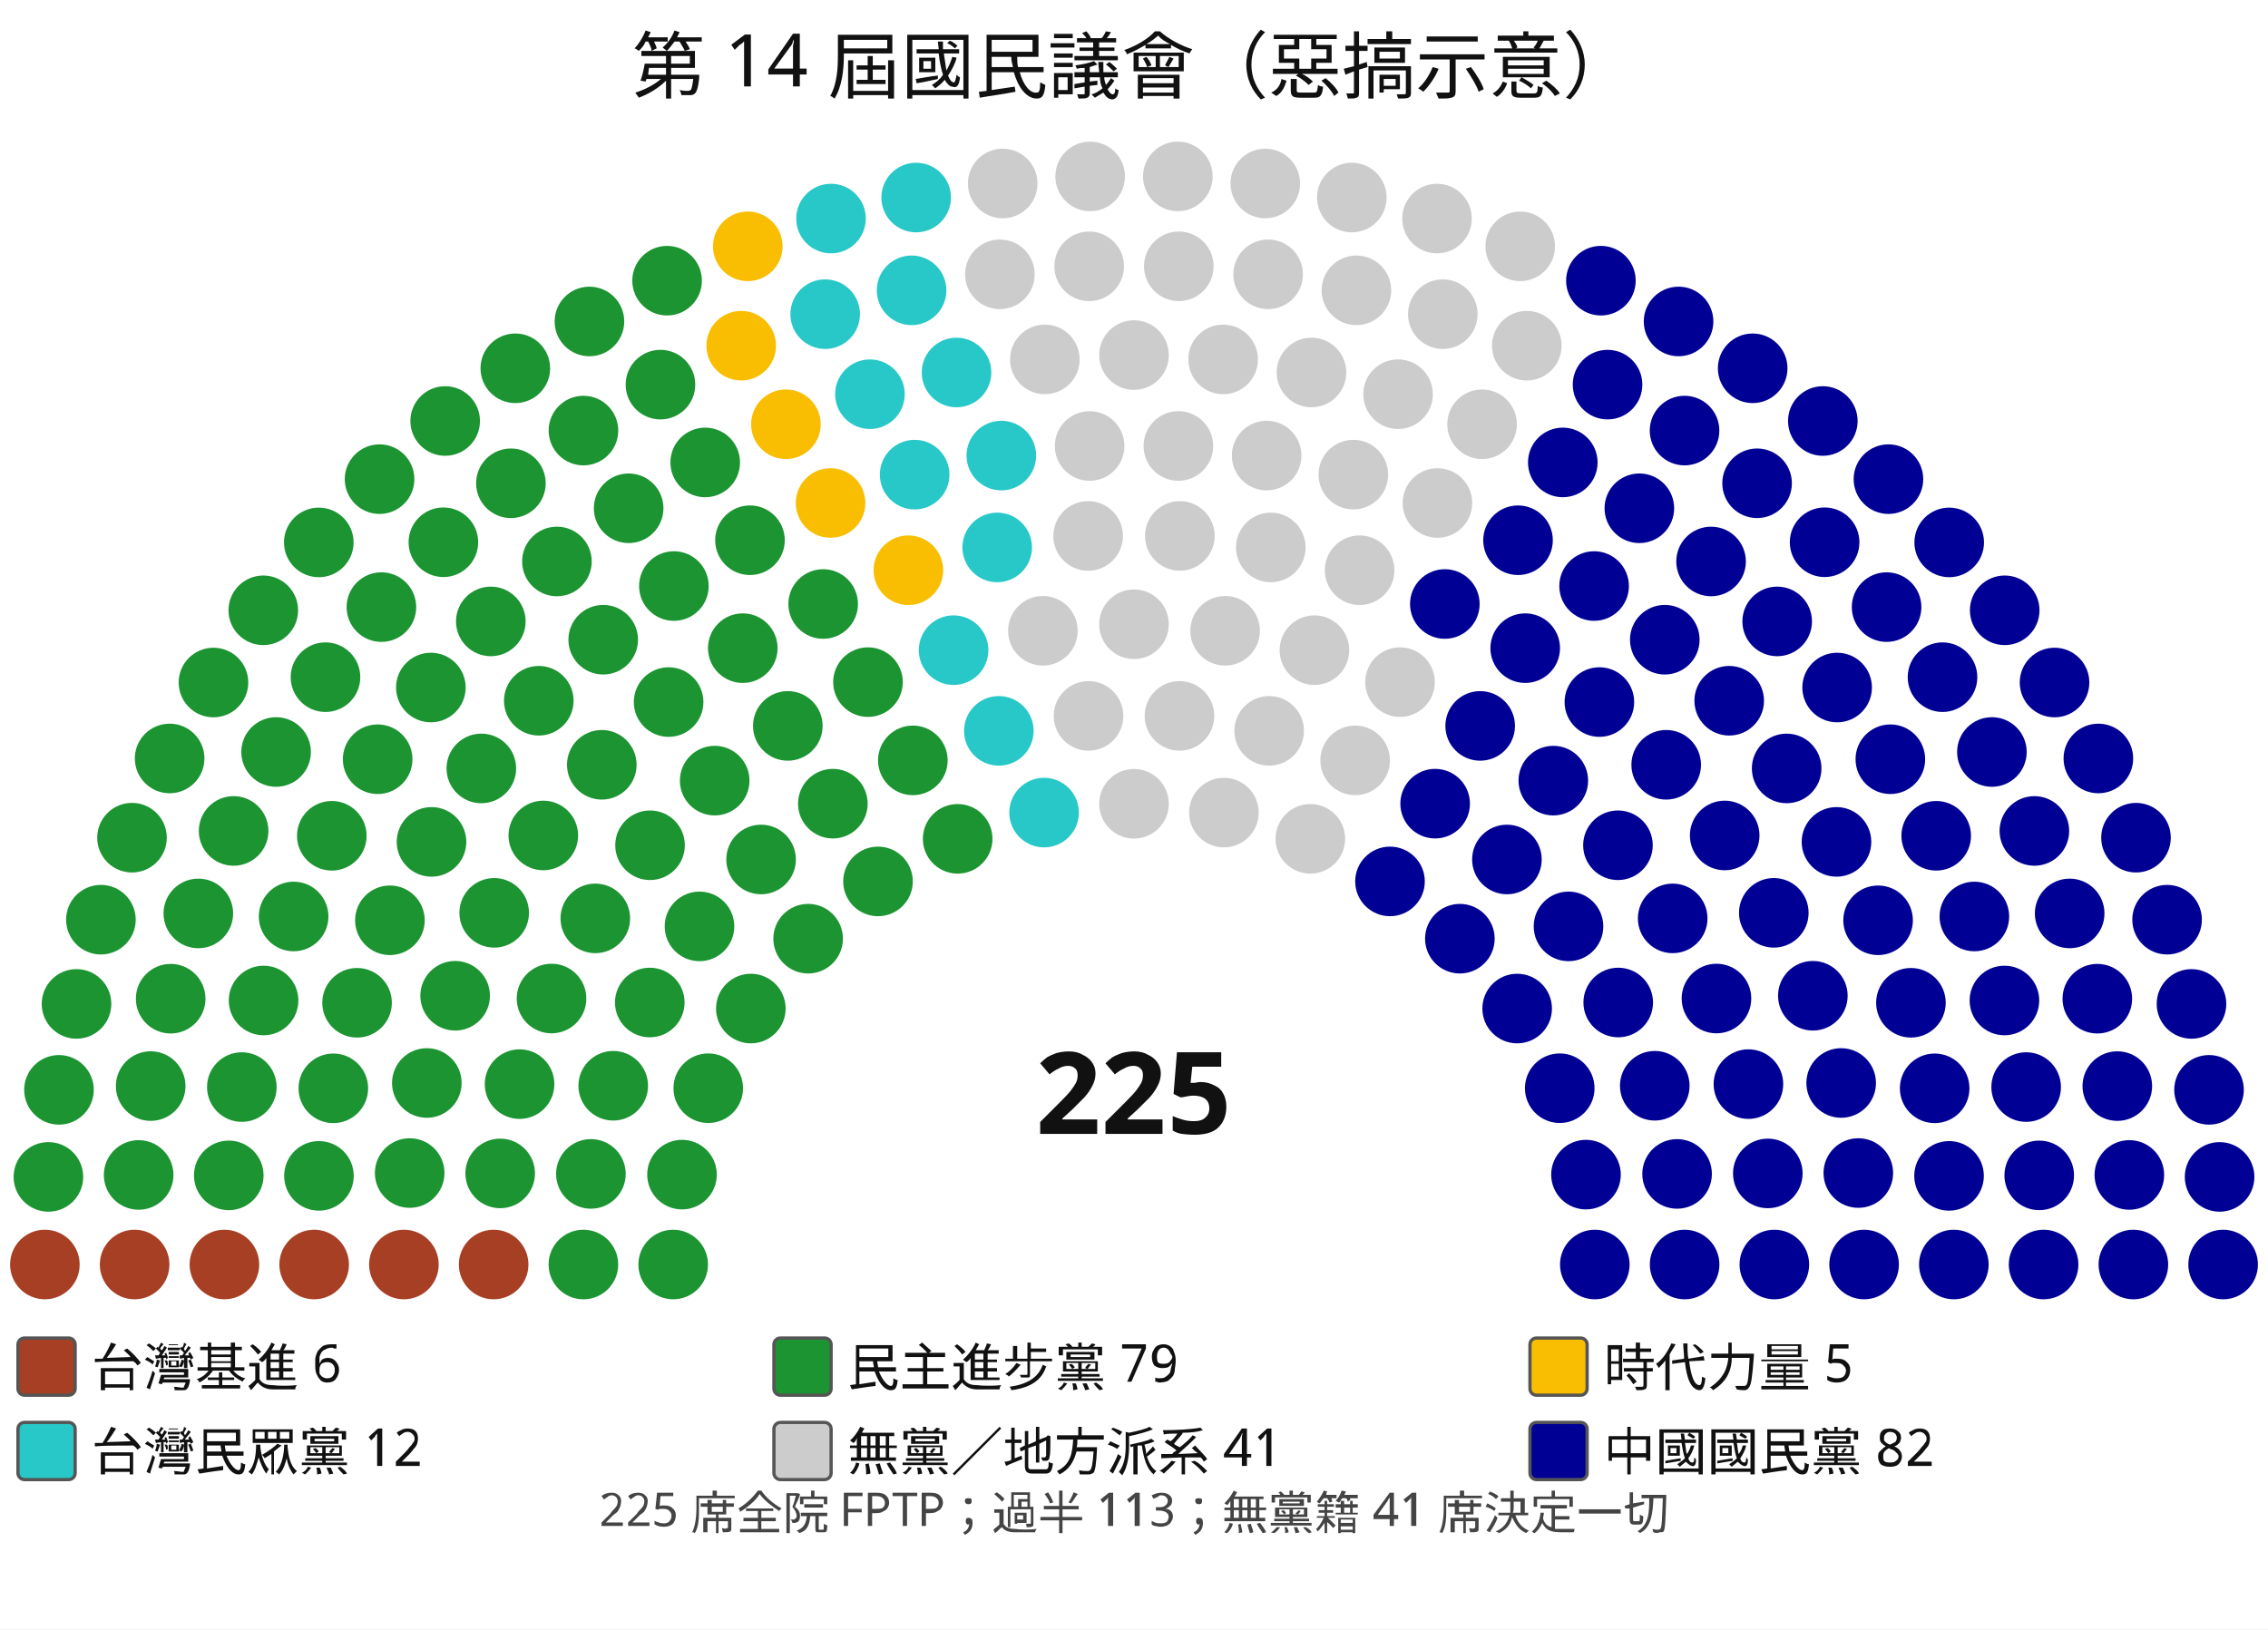
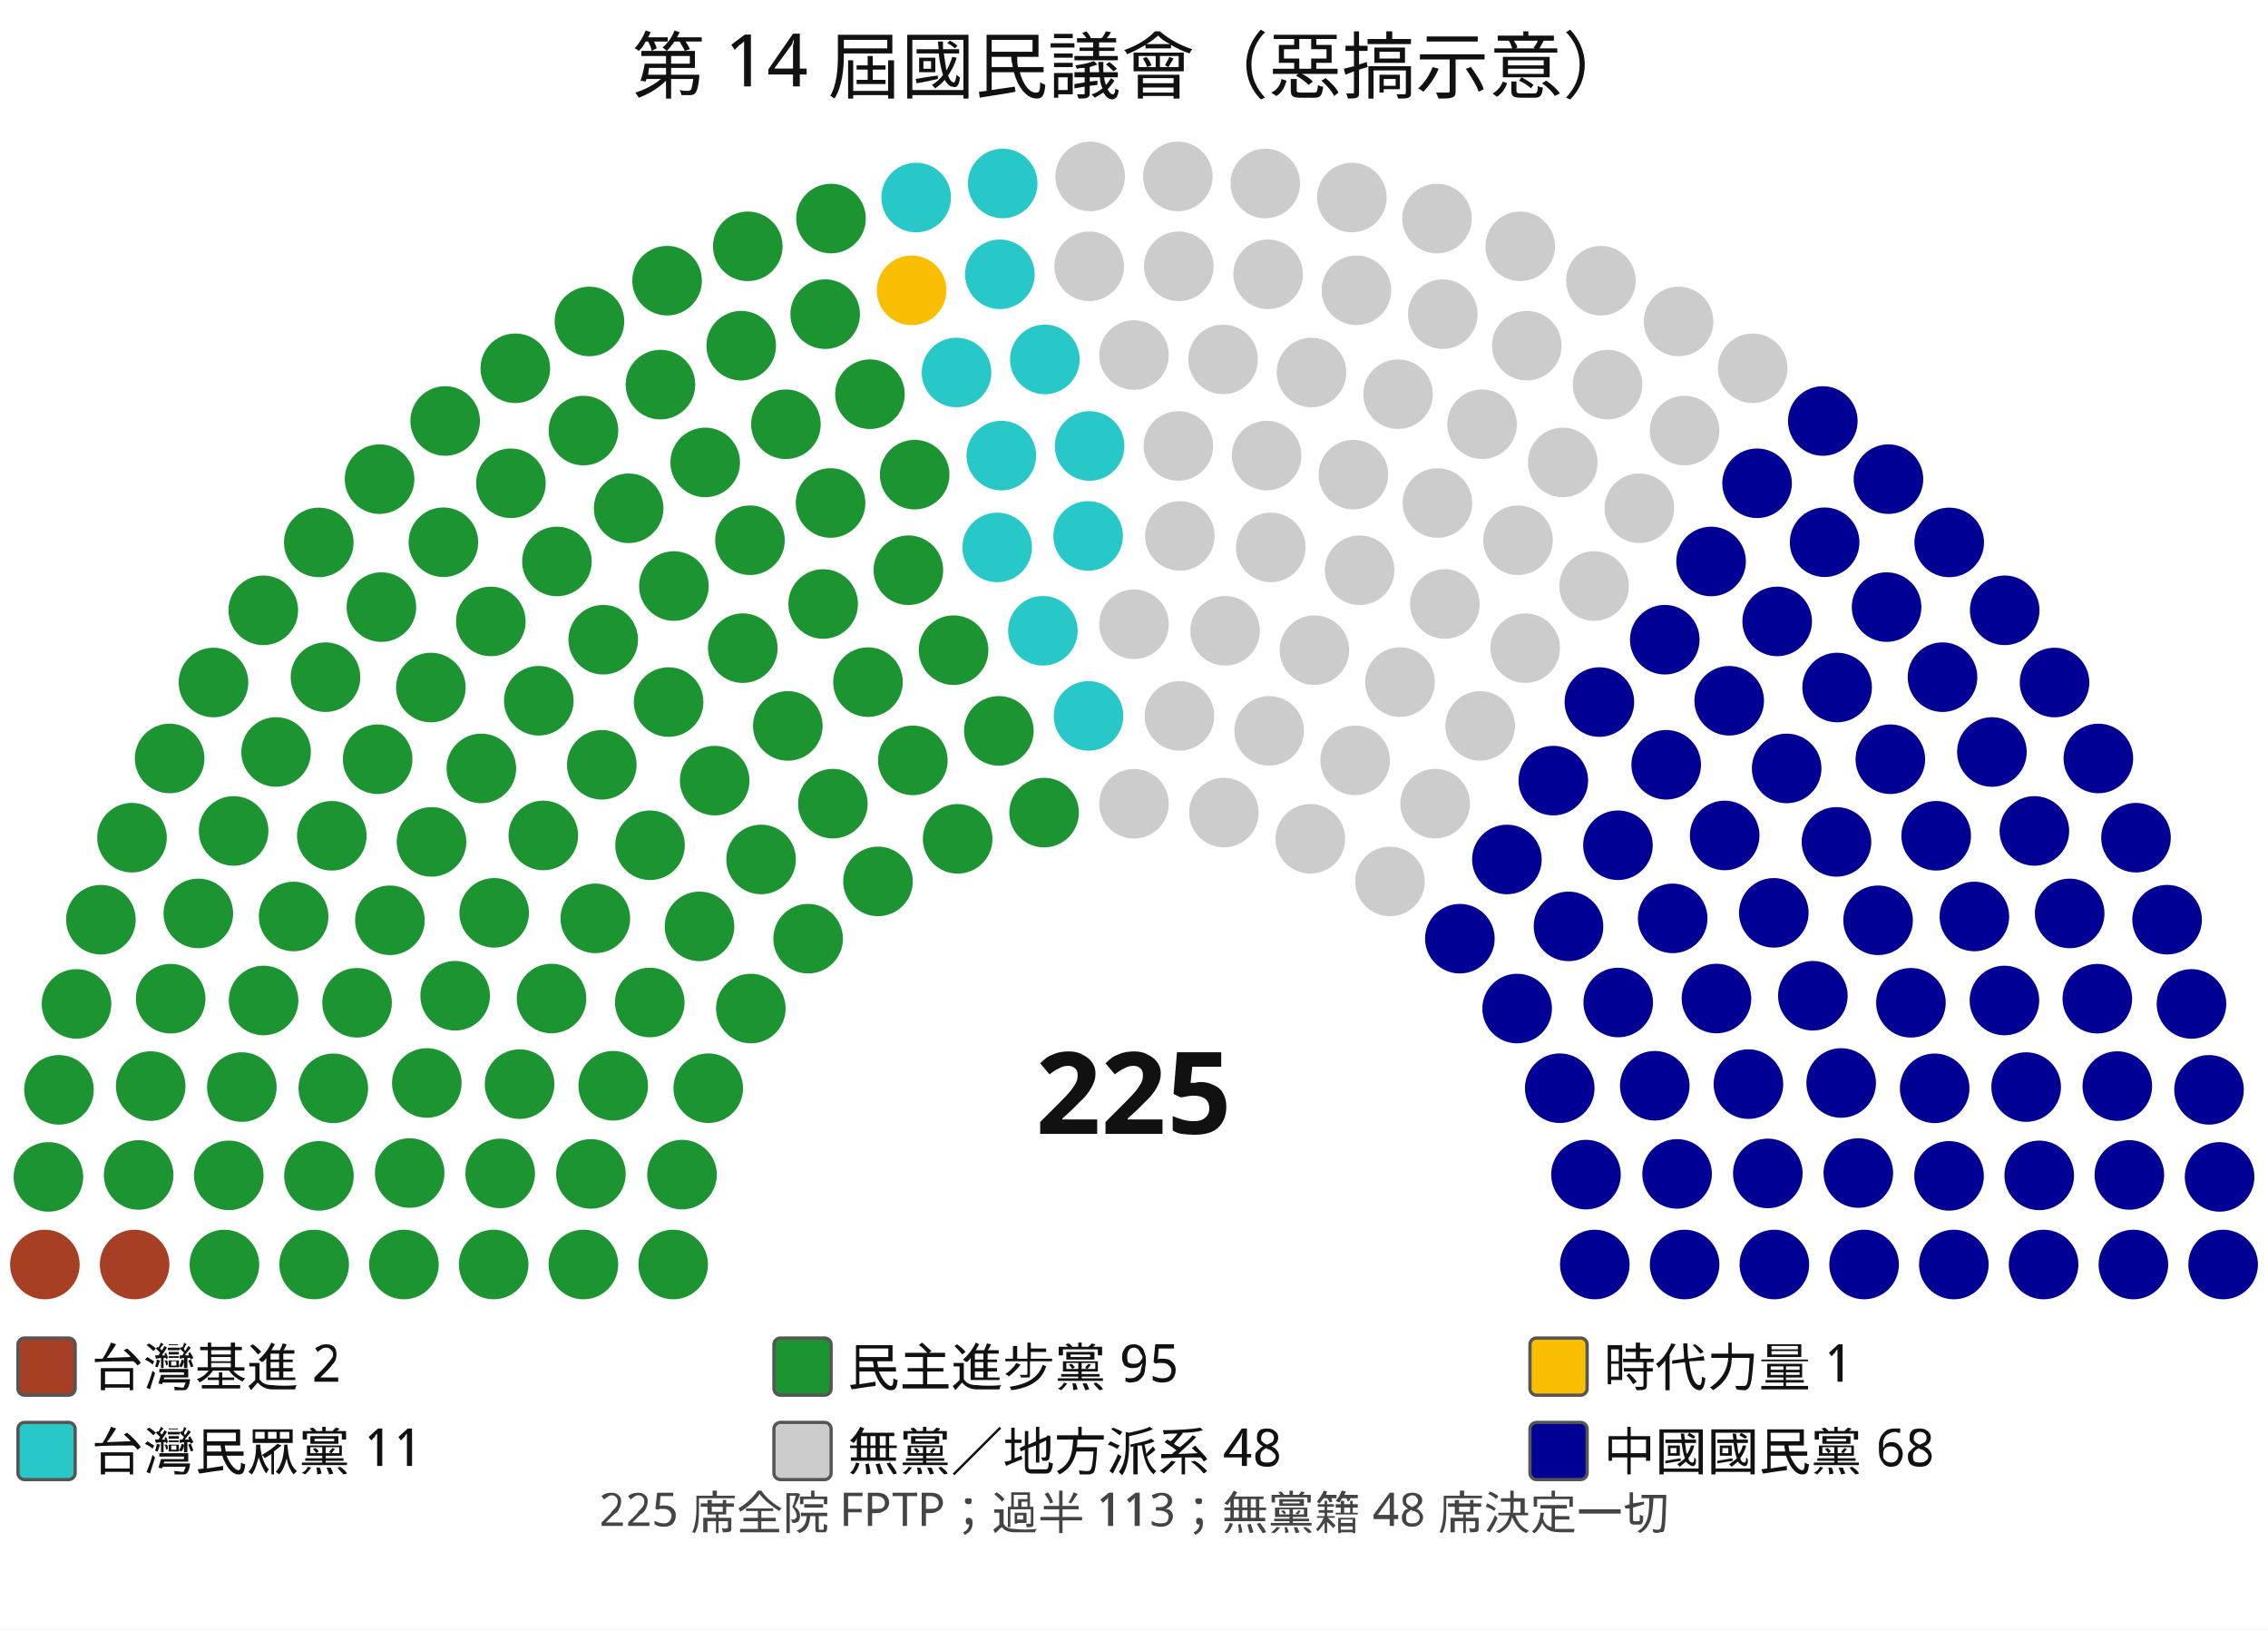
<svg xmlns="http://www.w3.org/2000/svg" viewBox="-20.824 -23.224 41.648 29.924" role="img" aria-label="第 14 屆國民議會（惡搞示意）">
  <rect x="-20.824" y="-23.224" width="41.648" height="29.924" fill="#ffffff" />
  <text x="0" y="-21.524" text-anchor="middle" font-family="Noto Sans, DejaVu Sans, sans-serif" font-size="1.35" fill="#111">第 14 屆國民議會（惡搞示意）</text>
  <circle cx="-20" cy="-0" r="0.659" fill="#A73F24" stroke="#ffffff" stroke-width="0.04" />
  <circle cx="-19.935" cy="-1.609" r="0.659" fill="#1B9431" stroke="#ffffff" stroke-width="0.04" />
  <circle cx="-19.741" cy="-3.208" r="0.659" fill="#1B9431" stroke="#ffffff" stroke-width="0.04" />
  <circle cx="-19.419" cy="-4.786" r="0.659" fill="#1B9431" stroke="#ffffff" stroke-width="0.04" />
  <circle cx="-18.971" cy="-6.333" r="0.659" fill="#1B9431" stroke="#ffffff" stroke-width="0.04" />
  <circle cx="-18.4" cy="-7.839" r="0.659" fill="#1B9431" stroke="#ffffff" stroke-width="0.04" />
  <circle cx="-17.709" cy="-9.294" r="0.659" fill="#1B9431" stroke="#ffffff" stroke-width="0.04" />
  <circle cx="-16.904" cy="-10.689" r="0.659" fill="#1B9431" stroke="#ffffff" stroke-width="0.04" />
  <circle cx="-15.989" cy="-12.015" r="0.659" fill="#1B9431" stroke="#ffffff" stroke-width="0.04" />
  <circle cx="-14.97" cy="-13.262" r="0.659" fill="#1B9431" stroke="#ffffff" stroke-width="0.04" />
  <circle cx="-13.854" cy="-14.424" r="0.659" fill="#1B9431" stroke="#ffffff" stroke-width="0.04" />
  <circle cx="-12.649" cy="-15.492" r="0.659" fill="#1B9431" stroke="#ffffff" stroke-width="0.04" />
  <circle cx="-11.361" cy="-16.46" r="0.659" fill="#1B9431" stroke="#ffffff" stroke-width="0.04" />
  <circle cx="-10" cy="-17.32" r="0.659" fill="#1B9431" stroke="#ffffff" stroke-width="0.04" />
  <circle cx="-8.574" cy="-18.069" r="0.659" fill="#1B9431" stroke="#ffffff" stroke-width="0.04" />
-   <circle cx="-7.092" cy="-18.7" r="0.659" fill="#F9BE01" stroke="#ffffff" stroke-width="0.04" />
-   <circle cx="-5.564" cy="-19.21" r="0.659" fill="#28C8C8" stroke="#ffffff" stroke-width="0.04" />
+   <circle cx="-7.092" cy="-18.7" r="0.659" fill="#1B9431" stroke="#ffffff" stroke-width="0.04" />
+   <circle cx="-5.564" cy="-19.21" r="0.659" fill="#1B9431" stroke="#ffffff" stroke-width="0.04" />
  <circle cx="-4" cy="-19.596" r="0.659" fill="#28C8C8" stroke="#ffffff" stroke-width="0.04" />
-   <circle cx="-2.411" cy="-19.854" r="0.659" fill="#CCCCCC" stroke="#ffffff" stroke-width="0.04" />
+   <circle cx="-2.411" cy="-19.854" r="0.659" fill="#28C8C8" stroke="#ffffff" stroke-width="0.04" />
  <circle cx="-0.805" cy="-19.984" r="0.659" fill="#CCCCCC" stroke="#ffffff" stroke-width="0.04" />
  <circle cx="0.805" cy="-19.984" r="0.659" fill="#CCCCCC" stroke="#ffffff" stroke-width="0.04" />
  <circle cx="2.411" cy="-19.854" r="0.659" fill="#CCCCCC" stroke="#ffffff" stroke-width="0.04" />
  <circle cx="4" cy="-19.596" r="0.659" fill="#CCCCCC" stroke="#ffffff" stroke-width="0.04" />
  <circle cx="5.564" cy="-19.21" r="0.659" fill="#CCCCCC" stroke="#ffffff" stroke-width="0.04" />
  <circle cx="7.092" cy="-18.7" r="0.659" fill="#CCCCCC" stroke="#ffffff" stroke-width="0.04" />
-   <circle cx="8.574" cy="-18.069" r="0.659" fill="#000095" stroke="#ffffff" stroke-width="0.04" />
-   <circle cx="10" cy="-17.32" r="0.659" fill="#000095" stroke="#ffffff" stroke-width="0.04" />
-   <circle cx="11.361" cy="-16.46" r="0.659" fill="#000095" stroke="#ffffff" stroke-width="0.04" />
+   <circle cx="8.574" cy="-18.069" r="0.659" fill="#CCCCCC" stroke="#ffffff" stroke-width="0.04" />
+   <circle cx="10" cy="-17.32" r="0.659" fill="#CCCCCC" stroke="#ffffff" stroke-width="0.04" />
+   <circle cx="11.361" cy="-16.46" r="0.659" fill="#CCCCCC" stroke="#ffffff" stroke-width="0.04" />
  <circle cx="12.649" cy="-15.492" r="0.659" fill="#000095" stroke="#ffffff" stroke-width="0.04" />
  <circle cx="13.854" cy="-14.424" r="0.659" fill="#000095" stroke="#ffffff" stroke-width="0.04" />
  <circle cx="14.97" cy="-13.262" r="0.659" fill="#000095" stroke="#ffffff" stroke-width="0.04" />
  <circle cx="15.989" cy="-12.015" r="0.659" fill="#000095" stroke="#ffffff" stroke-width="0.04" />
  <circle cx="16.904" cy="-10.689" r="0.659" fill="#000095" stroke="#ffffff" stroke-width="0.04" />
  <circle cx="17.709" cy="-9.294" r="0.659" fill="#000095" stroke="#ffffff" stroke-width="0.04" />
  <circle cx="18.4" cy="-7.839" r="0.659" fill="#000095" stroke="#ffffff" stroke-width="0.04" />
  <circle cx="18.971" cy="-6.333" r="0.659" fill="#000095" stroke="#ffffff" stroke-width="0.04" />
  <circle cx="19.419" cy="-4.786" r="0.659" fill="#000095" stroke="#ffffff" stroke-width="0.04" />
  <circle cx="19.741" cy="-3.208" r="0.659" fill="#000095" stroke="#ffffff" stroke-width="0.04" />
  <circle cx="19.935" cy="-1.609" r="0.659" fill="#000095" stroke="#ffffff" stroke-width="0.04" />
  <circle cx="20" cy="0" r="0.659" fill="#000095" stroke="#ffffff" stroke-width="0.04" />
  <circle cx="-18.352" cy="-0" r="0.659" fill="#A73F24" stroke="#ffffff" stroke-width="0.04" />
  <circle cx="-18.278" cy="-1.645" r="0.659" fill="#1B9431" stroke="#ffffff" stroke-width="0.04" />
  <circle cx="-18.057" cy="-3.277" r="0.659" fill="#1B9431" stroke="#ffffff" stroke-width="0.04" />
  <circle cx="-17.69" cy="-4.882" r="0.659" fill="#1B9431" stroke="#ffffff" stroke-width="0.04" />
  <circle cx="-17.182" cy="-6.448" r="0.659" fill="#1B9431" stroke="#ffffff" stroke-width="0.04" />
  <circle cx="-16.534" cy="-7.963" r="0.659" fill="#1B9431" stroke="#ffffff" stroke-width="0.04" />
  <circle cx="-15.754" cy="-9.413" r="0.659" fill="#1B9431" stroke="#ffffff" stroke-width="0.04" />
  <circle cx="-14.847" cy="-10.787" r="0.659" fill="#1B9431" stroke="#ffffff" stroke-width="0.04" />
  <circle cx="-13.82" cy="-12.074" r="0.659" fill="#1B9431" stroke="#ffffff" stroke-width="0.04" />
  <circle cx="-12.682" cy="-13.265" r="0.659" fill="#1B9431" stroke="#ffffff" stroke-width="0.04" />
  <circle cx="-11.442" cy="-14.348" r="0.659" fill="#1B9431" stroke="#ffffff" stroke-width="0.04" />
  <circle cx="-10.11" cy="-15.316" r="0.659" fill="#1B9431" stroke="#ffffff" stroke-width="0.04" />
  <circle cx="-8.696" cy="-16.16" r="0.659" fill="#1B9431" stroke="#ffffff" stroke-width="0.04" />
-   <circle cx="-7.213" cy="-16.875" r="0.659" fill="#F9BE01" stroke="#ffffff" stroke-width="0.04" />
-   <circle cx="-5.671" cy="-17.454" r="0.659" fill="#28C8C8" stroke="#ffffff" stroke-width="0.04" />
-   <circle cx="-4.084" cy="-17.892" r="0.659" fill="#28C8C8" stroke="#ffffff" stroke-width="0.04" />
-   <circle cx="-2.463" cy="-18.186" r="0.659" fill="#CCCCCC" stroke="#ffffff" stroke-width="0.04" />
+   <circle cx="-7.213" cy="-16.875" r="0.659" fill="#1B9431" stroke="#ffffff" stroke-width="0.04" />
+   <circle cx="-5.671" cy="-17.454" r="0.659" fill="#1B9431" stroke="#ffffff" stroke-width="0.04" />
+   <circle cx="-4.084" cy="-17.892" r="0.659" fill="#F9BE01" stroke="#ffffff" stroke-width="0.04" />
+   <circle cx="-2.463" cy="-18.186" r="0.659" fill="#28C8C8" stroke="#ffffff" stroke-width="0.04" />
  <circle cx="-0.823" cy="-18.333" r="0.659" fill="#CCCCCC" stroke="#ffffff" stroke-width="0.04" />
  <circle cx="0.823" cy="-18.333" r="0.659" fill="#CCCCCC" stroke="#ffffff" stroke-width="0.04" />
  <circle cx="2.463" cy="-18.186" r="0.659" fill="#CCCCCC" stroke="#ffffff" stroke-width="0.04" />
  <circle cx="4.084" cy="-17.892" r="0.659" fill="#CCCCCC" stroke="#ffffff" stroke-width="0.04" />
  <circle cx="5.671" cy="-17.454" r="0.659" fill="#CCCCCC" stroke="#ffffff" stroke-width="0.04" />
  <circle cx="7.213" cy="-16.875" r="0.659" fill="#CCCCCC" stroke="#ffffff" stroke-width="0.04" />
-   <circle cx="8.696" cy="-16.16" r="0.659" fill="#000095" stroke="#ffffff" stroke-width="0.04" />
-   <circle cx="10.11" cy="-15.316" r="0.659" fill="#000095" stroke="#ffffff" stroke-width="0.04" />
+   <circle cx="8.696" cy="-16.16" r="0.659" fill="#CCCCCC" stroke="#ffffff" stroke-width="0.04" />
+   <circle cx="10.11" cy="-15.316" r="0.659" fill="#CCCCCC" stroke="#ffffff" stroke-width="0.04" />
  <circle cx="11.442" cy="-14.348" r="0.659" fill="#000095" stroke="#ffffff" stroke-width="0.04" />
  <circle cx="12.682" cy="-13.265" r="0.659" fill="#000095" stroke="#ffffff" stroke-width="0.04" />
  <circle cx="13.82" cy="-12.074" r="0.659" fill="#000095" stroke="#ffffff" stroke-width="0.04" />
  <circle cx="14.847" cy="-10.787" r="0.659" fill="#000095" stroke="#ffffff" stroke-width="0.04" />
  <circle cx="15.754" cy="-9.413" r="0.659" fill="#000095" stroke="#ffffff" stroke-width="0.04" />
  <circle cx="16.534" cy="-7.963" r="0.659" fill="#000095" stroke="#ffffff" stroke-width="0.04" />
  <circle cx="17.182" cy="-6.448" r="0.659" fill="#000095" stroke="#ffffff" stroke-width="0.04" />
  <circle cx="17.69" cy="-4.882" r="0.659" fill="#000095" stroke="#ffffff" stroke-width="0.04" />
  <circle cx="18.057" cy="-3.277" r="0.659" fill="#000095" stroke="#ffffff" stroke-width="0.04" />
  <circle cx="18.278" cy="-1.645" r="0.659" fill="#000095" stroke="#ffffff" stroke-width="0.04" />
  <circle cx="18.352" cy="0" r="0.659" fill="#000095" stroke="#ffffff" stroke-width="0.04" />
-   <circle cx="-16.703" cy="-0" r="0.659" fill="#A73F24" stroke="#ffffff" stroke-width="0.04" />
+   <circle cx="-16.703" cy="-0" r="0.659" fill="#1B9431" stroke="#ffffff" stroke-width="0.04" />
  <circle cx="-16.623" cy="-1.637" r="0.659" fill="#1B9431" stroke="#ffffff" stroke-width="0.04" />
  <circle cx="-16.383" cy="-3.259" r="0.659" fill="#1B9431" stroke="#ffffff" stroke-width="0.04" />
  <circle cx="-15.984" cy="-4.849" r="0.659" fill="#1B9431" stroke="#ffffff" stroke-width="0.04" />
  <circle cx="-15.432" cy="-6.392" r="0.659" fill="#1B9431" stroke="#ffffff" stroke-width="0.04" />
  <circle cx="-14.731" cy="-7.874" r="0.659" fill="#1B9431" stroke="#ffffff" stroke-width="0.04" />
  <circle cx="-13.889" cy="-9.28" r="0.659" fill="#1B9431" stroke="#ffffff" stroke-width="0.04" />
  <circle cx="-12.912" cy="-10.597" r="0.659" fill="#1B9431" stroke="#ffffff" stroke-width="0.04" />
  <circle cx="-11.811" cy="-11.811" r="0.659" fill="#1B9431" stroke="#ffffff" stroke-width="0.04" />
  <circle cx="-10.597" cy="-12.912" r="0.659" fill="#1B9431" stroke="#ffffff" stroke-width="0.04" />
  <circle cx="-9.28" cy="-13.889" r="0.659" fill="#1B9431" stroke="#ffffff" stroke-width="0.04" />
  <circle cx="-7.874" cy="-14.731" r="0.659" fill="#1B9431" stroke="#ffffff" stroke-width="0.04" />
-   <circle cx="-6.392" cy="-15.432" r="0.659" fill="#F9BE01" stroke="#ffffff" stroke-width="0.04" />
-   <circle cx="-4.849" cy="-15.984" r="0.659" fill="#28C8C8" stroke="#ffffff" stroke-width="0.04" />
+   <circle cx="-6.392" cy="-15.432" r="0.659" fill="#1B9431" stroke="#ffffff" stroke-width="0.04" />
+   <circle cx="-4.849" cy="-15.984" r="0.659" fill="#1B9431" stroke="#ffffff" stroke-width="0.04" />
  <circle cx="-3.259" cy="-16.383" r="0.659" fill="#28C8C8" stroke="#ffffff" stroke-width="0.04" />
-   <circle cx="-1.637" cy="-16.623" r="0.659" fill="#CCCCCC" stroke="#ffffff" stroke-width="0.04" />
+   <circle cx="-1.637" cy="-16.623" r="0.659" fill="#28C8C8" stroke="#ffffff" stroke-width="0.04" />
  <circle cx="0" cy="-16.703" r="0.659" fill="#CCCCCC" stroke="#ffffff" stroke-width="0.04" />
  <circle cx="1.637" cy="-16.623" r="0.659" fill="#CCCCCC" stroke="#ffffff" stroke-width="0.04" />
  <circle cx="3.259" cy="-16.383" r="0.659" fill="#CCCCCC" stroke="#ffffff" stroke-width="0.04" />
  <circle cx="4.849" cy="-15.984" r="0.659" fill="#CCCCCC" stroke="#ffffff" stroke-width="0.04" />
  <circle cx="6.392" cy="-15.432" r="0.659" fill="#CCCCCC" stroke="#ffffff" stroke-width="0.04" />
-   <circle cx="7.874" cy="-14.731" r="0.659" fill="#000095" stroke="#ffffff" stroke-width="0.04" />
-   <circle cx="9.28" cy="-13.889" r="0.659" fill="#000095" stroke="#ffffff" stroke-width="0.04" />
+   <circle cx="7.874" cy="-14.731" r="0.659" fill="#CCCCCC" stroke="#ffffff" stroke-width="0.04" />
+   <circle cx="9.28" cy="-13.889" r="0.659" fill="#CCCCCC" stroke="#ffffff" stroke-width="0.04" />
  <circle cx="10.597" cy="-12.912" r="0.659" fill="#000095" stroke="#ffffff" stroke-width="0.04" />
  <circle cx="11.811" cy="-11.811" r="0.659" fill="#000095" stroke="#ffffff" stroke-width="0.04" />
  <circle cx="12.912" cy="-10.597" r="0.659" fill="#000095" stroke="#ffffff" stroke-width="0.04" />
  <circle cx="13.889" cy="-9.28" r="0.659" fill="#000095" stroke="#ffffff" stroke-width="0.04" />
  <circle cx="14.731" cy="-7.874" r="0.659" fill="#000095" stroke="#ffffff" stroke-width="0.04" />
  <circle cx="15.432" cy="-6.392" r="0.659" fill="#000095" stroke="#ffffff" stroke-width="0.04" />
  <circle cx="15.984" cy="-4.849" r="0.659" fill="#000095" stroke="#ffffff" stroke-width="0.04" />
  <circle cx="16.383" cy="-3.259" r="0.659" fill="#000095" stroke="#ffffff" stroke-width="0.04" />
  <circle cx="16.623" cy="-1.637" r="0.659" fill="#000095" stroke="#ffffff" stroke-width="0.04" />
  <circle cx="16.703" cy="0" r="0.659" fill="#000095" stroke="#ffffff" stroke-width="0.04" />
-   <circle cx="-15.055" cy="-0" r="0.659" fill="#A73F24" stroke="#ffffff" stroke-width="0.04" />
+   <circle cx="-15.055" cy="-0" r="0.659" fill="#1B9431" stroke="#ffffff" stroke-width="0.04" />
  <circle cx="-14.967" cy="-1.628" r="0.659" fill="#1B9431" stroke="#ffffff" stroke-width="0.04" />
  <circle cx="-14.703" cy="-3.236" r="0.659" fill="#1B9431" stroke="#ffffff" stroke-width="0.04" />
  <circle cx="-14.267" cy="-4.807" r="0.659" fill="#1B9431" stroke="#ffffff" stroke-width="0.04" />
  <circle cx="-13.664" cy="-6.322" r="0.659" fill="#1B9431" stroke="#ffffff" stroke-width="0.04" />
  <circle cx="-12.9" cy="-7.762" r="0.659" fill="#1B9431" stroke="#ffffff" stroke-width="0.04" />
  <circle cx="-11.985" cy="-9.111" r="0.659" fill="#1B9431" stroke="#ffffff" stroke-width="0.04" />
  <circle cx="-10.93" cy="-10.354" r="0.659" fill="#1B9431" stroke="#ffffff" stroke-width="0.04" />
  <circle cx="-9.747" cy="-11.475" r="0.659" fill="#1B9431" stroke="#ffffff" stroke-width="0.04" />
  <circle cx="-8.449" cy="-12.461" r="0.659" fill="#1B9431" stroke="#ffffff" stroke-width="0.04" />
  <circle cx="-7.052" cy="-13.302" r="0.659" fill="#1B9431" stroke="#ffffff" stroke-width="0.04" />
-   <circle cx="-5.572" cy="-13.986" r="0.659" fill="#F9BE01" stroke="#ffffff" stroke-width="0.04" />
-   <circle cx="-4.028" cy="-14.507" r="0.659" fill="#28C8C8" stroke="#ffffff" stroke-width="0.04" />
+   <circle cx="-5.572" cy="-13.986" r="0.659" fill="#1B9431" stroke="#ffffff" stroke-width="0.04" />
+   <circle cx="-4.028" cy="-14.507" r="0.659" fill="#1B9431" stroke="#ffffff" stroke-width="0.04" />
  <circle cx="-2.436" cy="-14.857" r="0.659" fill="#28C8C8" stroke="#ffffff" stroke-width="0.04" />
-   <circle cx="-0.815" cy="-15.033" r="0.659" fill="#CCCCCC" stroke="#ffffff" stroke-width="0.04" />
+   <circle cx="-0.815" cy="-15.033" r="0.659" fill="#28C8C8" stroke="#ffffff" stroke-width="0.04" />
  <circle cx="0.815" cy="-15.033" r="0.659" fill="#CCCCCC" stroke="#ffffff" stroke-width="0.04" />
  <circle cx="2.436" cy="-14.857" r="0.659" fill="#CCCCCC" stroke="#ffffff" stroke-width="0.04" />
  <circle cx="4.028" cy="-14.507" r="0.659" fill="#CCCCCC" stroke="#ffffff" stroke-width="0.04" />
  <circle cx="5.572" cy="-13.986" r="0.659" fill="#CCCCCC" stroke="#ffffff" stroke-width="0.04" />
-   <circle cx="7.052" cy="-13.302" r="0.659" fill="#000095" stroke="#ffffff" stroke-width="0.04" />
-   <circle cx="8.449" cy="-12.461" r="0.659" fill="#000095" stroke="#ffffff" stroke-width="0.04" />
+   <circle cx="7.052" cy="-13.302" r="0.659" fill="#CCCCCC" stroke="#ffffff" stroke-width="0.04" />
+   <circle cx="8.449" cy="-12.461" r="0.659" fill="#CCCCCC" stroke="#ffffff" stroke-width="0.04" />
  <circle cx="9.747" cy="-11.475" r="0.659" fill="#000095" stroke="#ffffff" stroke-width="0.04" />
  <circle cx="10.93" cy="-10.354" r="0.659" fill="#000095" stroke="#ffffff" stroke-width="0.04" />
  <circle cx="11.985" cy="-9.111" r="0.659" fill="#000095" stroke="#ffffff" stroke-width="0.04" />
  <circle cx="12.9" cy="-7.762" r="0.659" fill="#000095" stroke="#ffffff" stroke-width="0.04" />
  <circle cx="13.664" cy="-6.322" r="0.659" fill="#000095" stroke="#ffffff" stroke-width="0.04" />
  <circle cx="14.267" cy="-4.807" r="0.659" fill="#000095" stroke="#ffffff" stroke-width="0.04" />
  <circle cx="14.703" cy="-3.236" r="0.659" fill="#000095" stroke="#ffffff" stroke-width="0.04" />
  <circle cx="14.967" cy="-1.628" r="0.659" fill="#000095" stroke="#ffffff" stroke-width="0.04" />
  <circle cx="15.055" cy="0" r="0.659" fill="#000095" stroke="#ffffff" stroke-width="0.04" />
-   <circle cx="-13.407" cy="-0" r="0.659" fill="#A73F24" stroke="#ffffff" stroke-width="0.04" />
+   <circle cx="-13.407" cy="-0" r="0.659" fill="#1B9431" stroke="#ffffff" stroke-width="0.04" />
  <circle cx="-13.301" cy="-1.68" r="0.659" fill="#1B9431" stroke="#ffffff" stroke-width="0.04" />
  <circle cx="-12.986" cy="-3.334" r="0.659" fill="#1B9431" stroke="#ffffff" stroke-width="0.04" />
  <circle cx="-12.466" cy="-4.936" r="0.659" fill="#1B9431" stroke="#ffffff" stroke-width="0.04" />
  <circle cx="-11.749" cy="-6.459" r="0.659" fill="#1B9431" stroke="#ffffff" stroke-width="0.04" />
  <circle cx="-10.847" cy="-7.88" r="0.659" fill="#1B9431" stroke="#ffffff" stroke-width="0.04" />
  <circle cx="-9.773" cy="-9.178" r="0.659" fill="#1B9431" stroke="#ffffff" stroke-width="0.04" />
  <circle cx="-8.546" cy="-10.33" r="0.659" fill="#1B9431" stroke="#ffffff" stroke-width="0.04" />
  <circle cx="-7.184" cy="-11.32" r="0.659" fill="#1B9431" stroke="#ffffff" stroke-width="0.04" />
  <circle cx="-5.708" cy="-12.131" r="0.659" fill="#1B9431" stroke="#ffffff" stroke-width="0.04" />
-   <circle cx="-4.143" cy="-12.751" r="0.659" fill="#F9BE01" stroke="#ffffff" stroke-width="0.04" />
+   <circle cx="-4.143" cy="-12.751" r="0.659" fill="#1B9431" stroke="#ffffff" stroke-width="0.04" />
  <circle cx="-2.512" cy="-13.17" r="0.659" fill="#28C8C8" stroke="#ffffff" stroke-width="0.04" />
-   <circle cx="-0.842" cy="-13.381" r="0.659" fill="#CCCCCC" stroke="#ffffff" stroke-width="0.04" />
+   <circle cx="-0.842" cy="-13.381" r="0.659" fill="#28C8C8" stroke="#ffffff" stroke-width="0.04" />
  <circle cx="0.842" cy="-13.381" r="0.659" fill="#CCCCCC" stroke="#ffffff" stroke-width="0.04" />
  <circle cx="2.512" cy="-13.17" r="0.659" fill="#CCCCCC" stroke="#ffffff" stroke-width="0.04" />
  <circle cx="4.143" cy="-12.751" r="0.659" fill="#CCCCCC" stroke="#ffffff" stroke-width="0.04" />
-   <circle cx="5.708" cy="-12.131" r="0.659" fill="#000095" stroke="#ffffff" stroke-width="0.04" />
-   <circle cx="7.184" cy="-11.32" r="0.659" fill="#000095" stroke="#ffffff" stroke-width="0.04" />
+   <circle cx="5.708" cy="-12.131" r="0.659" fill="#CCCCCC" stroke="#ffffff" stroke-width="0.04" />
+   <circle cx="7.184" cy="-11.32" r="0.659" fill="#CCCCCC" stroke="#ffffff" stroke-width="0.04" />
  <circle cx="8.546" cy="-10.33" r="0.659" fill="#000095" stroke="#ffffff" stroke-width="0.04" />
  <circle cx="9.773" cy="-9.178" r="0.659" fill="#000095" stroke="#ffffff" stroke-width="0.04" />
  <circle cx="10.847" cy="-7.88" r="0.659" fill="#000095" stroke="#ffffff" stroke-width="0.04" />
  <circle cx="11.749" cy="-6.459" r="0.659" fill="#000095" stroke="#ffffff" stroke-width="0.04" />
  <circle cx="12.466" cy="-4.936" r="0.659" fill="#000095" stroke="#ffffff" stroke-width="0.04" />
  <circle cx="12.986" cy="-3.334" r="0.659" fill="#000095" stroke="#ffffff" stroke-width="0.04" />
  <circle cx="13.301" cy="-1.68" r="0.659" fill="#000095" stroke="#ffffff" stroke-width="0.04" />
  <circle cx="13.407" cy="0" r="0.659" fill="#000095" stroke="#ffffff" stroke-width="0.04" />
-   <circle cx="-11.759" cy="-0" r="0.659" fill="#A73F24" stroke="#ffffff" stroke-width="0.04" />
+   <circle cx="-11.759" cy="-0" r="0.659" fill="#1B9431" stroke="#ffffff" stroke-width="0.04" />
  <circle cx="-11.639" cy="-1.673" r="0.659" fill="#1B9431" stroke="#ffffff" stroke-width="0.04" />
  <circle cx="-11.283" cy="-3.313" r="0.659" fill="#1B9431" stroke="#ffffff" stroke-width="0.04" />
  <circle cx="-10.696" cy="-4.885" r="0.659" fill="#1B9431" stroke="#ffffff" stroke-width="0.04" />
  <circle cx="-9.892" cy="-6.357" r="0.659" fill="#1B9431" stroke="#ffffff" stroke-width="0.04" />
  <circle cx="-8.887" cy="-7.7" r="0.659" fill="#1B9431" stroke="#ffffff" stroke-width="0.04" />
  <circle cx="-7.7" cy="-8.887" r="0.659" fill="#1B9431" stroke="#ffffff" stroke-width="0.04" />
  <circle cx="-6.357" cy="-9.892" r="0.659" fill="#1B9431" stroke="#ffffff" stroke-width="0.04" />
  <circle cx="-4.885" cy="-10.696" r="0.659" fill="#1B9431" stroke="#ffffff" stroke-width="0.04" />
-   <circle cx="-3.313" cy="-11.283" r="0.659" fill="#28C8C8" stroke="#ffffff" stroke-width="0.04" />
-   <circle cx="-1.673" cy="-11.639" r="0.659" fill="#CCCCCC" stroke="#ffffff" stroke-width="0.04" />
+   <circle cx="-3.313" cy="-11.283" r="0.659" fill="#1B9431" stroke="#ffffff" stroke-width="0.04" />
+   <circle cx="-1.673" cy="-11.639" r="0.659" fill="#28C8C8" stroke="#ffffff" stroke-width="0.04" />
  <circle cx="0" cy="-11.759" r="0.659" fill="#CCCCCC" stroke="#ffffff" stroke-width="0.04" />
  <circle cx="1.673" cy="-11.639" r="0.659" fill="#CCCCCC" stroke="#ffffff" stroke-width="0.04" />
  <circle cx="3.313" cy="-11.283" r="0.659" fill="#CCCCCC" stroke="#ffffff" stroke-width="0.04" />
  <circle cx="4.885" cy="-10.696" r="0.659" fill="#CCCCCC" stroke="#ffffff" stroke-width="0.04" />
-   <circle cx="6.357" cy="-9.892" r="0.659" fill="#000095" stroke="#ffffff" stroke-width="0.04" />
+   <circle cx="6.357" cy="-9.892" r="0.659" fill="#CCCCCC" stroke="#ffffff" stroke-width="0.04" />
  <circle cx="7.7" cy="-8.887" r="0.659" fill="#000095" stroke="#ffffff" stroke-width="0.04" />
  <circle cx="8.887" cy="-7.7" r="0.659" fill="#000095" stroke="#ffffff" stroke-width="0.04" />
  <circle cx="9.892" cy="-6.357" r="0.659" fill="#000095" stroke="#ffffff" stroke-width="0.04" />
  <circle cx="10.696" cy="-4.885" r="0.659" fill="#000095" stroke="#ffffff" stroke-width="0.04" />
  <circle cx="11.283" cy="-3.313" r="0.659" fill="#000095" stroke="#ffffff" stroke-width="0.04" />
  <circle cx="11.639" cy="-1.673" r="0.659" fill="#000095" stroke="#ffffff" stroke-width="0.04" />
  <circle cx="11.759" cy="0" r="0.659" fill="#000095" stroke="#ffffff" stroke-width="0.04" />
  <circle cx="-10.111" cy="-0" r="0.659" fill="#1B9431" stroke="#ffffff" stroke-width="0.04" />
  <circle cx="-9.973" cy="-1.664" r="0.659" fill="#1B9431" stroke="#ffffff" stroke-width="0.04" />
  <circle cx="-9.563" cy="-3.283" r="0.659" fill="#1B9431" stroke="#ffffff" stroke-width="0.04" />
  <circle cx="-8.892" cy="-4.812" r="0.659" fill="#1B9431" stroke="#ffffff" stroke-width="0.04" />
  <circle cx="-7.979" cy="-6.21" r="0.659" fill="#1B9431" stroke="#ffffff" stroke-width="0.04" />
  <circle cx="-6.848" cy="-7.439" r="0.659" fill="#1B9431" stroke="#ffffff" stroke-width="0.04" />
  <circle cx="-5.53" cy="-8.464" r="0.659" fill="#1B9431" stroke="#ffffff" stroke-width="0.04" />
  <circle cx="-4.061" cy="-9.259" r="0.659" fill="#1B9431" stroke="#ffffff" stroke-width="0.04" />
-   <circle cx="-2.482" cy="-9.801" r="0.659" fill="#28C8C8" stroke="#ffffff" stroke-width="0.04" />
-   <circle cx="-0.835" cy="-10.076" r="0.659" fill="#CCCCCC" stroke="#ffffff" stroke-width="0.04" />
+   <circle cx="-2.482" cy="-9.801" r="0.659" fill="#1B9431" stroke="#ffffff" stroke-width="0.04" />
+   <circle cx="-0.835" cy="-10.076" r="0.659" fill="#28C8C8" stroke="#ffffff" stroke-width="0.04" />
  <circle cx="0.835" cy="-10.076" r="0.659" fill="#CCCCCC" stroke="#ffffff" stroke-width="0.04" />
  <circle cx="2.482" cy="-9.801" r="0.659" fill="#CCCCCC" stroke="#ffffff" stroke-width="0.04" />
  <circle cx="4.061" cy="-9.259" r="0.659" fill="#CCCCCC" stroke="#ffffff" stroke-width="0.04" />
-   <circle cx="5.53" cy="-8.464" r="0.659" fill="#000095" stroke="#ffffff" stroke-width="0.04" />
+   <circle cx="5.53" cy="-8.464" r="0.659" fill="#CCCCCC" stroke="#ffffff" stroke-width="0.04" />
  <circle cx="6.848" cy="-7.439" r="0.659" fill="#000095" stroke="#ffffff" stroke-width="0.04" />
  <circle cx="7.979" cy="-6.21" r="0.659" fill="#000095" stroke="#ffffff" stroke-width="0.04" />
  <circle cx="8.892" cy="-4.812" r="0.659" fill="#000095" stroke="#ffffff" stroke-width="0.04" />
  <circle cx="9.563" cy="-3.283" r="0.659" fill="#000095" stroke="#ffffff" stroke-width="0.04" />
  <circle cx="9.973" cy="-1.664" r="0.659" fill="#000095" stroke="#ffffff" stroke-width="0.04" />
  <circle cx="10.111" cy="0" r="0.659" fill="#000095" stroke="#ffffff" stroke-width="0.04" />
  <circle cx="-8.462" cy="-0" r="0.659" fill="#1B9431" stroke="#ffffff" stroke-width="0.04" />
  <circle cx="-8.3" cy="-1.651" r="0.659" fill="#1B9431" stroke="#ffffff" stroke-width="0.04" />
  <circle cx="-7.818" cy="-3.238" r="0.659" fill="#1B9431" stroke="#ffffff" stroke-width="0.04" />
  <circle cx="-7.036" cy="-4.701" r="0.659" fill="#1B9431" stroke="#ffffff" stroke-width="0.04" />
  <circle cx="-5.984" cy="-5.984" r="0.659" fill="#1B9431" stroke="#ffffff" stroke-width="0.04" />
  <circle cx="-4.701" cy="-7.036" r="0.659" fill="#1B9431" stroke="#ffffff" stroke-width="0.04" />
  <circle cx="-3.238" cy="-7.818" r="0.659" fill="#1B9431" stroke="#ffffff" stroke-width="0.04" />
-   <circle cx="-1.651" cy="-8.3" r="0.659" fill="#28C8C8" stroke="#ffffff" stroke-width="0.04" />
+   <circle cx="-1.651" cy="-8.3" r="0.659" fill="#1B9431" stroke="#ffffff" stroke-width="0.04" />
  <circle cx="0" cy="-8.462" r="0.659" fill="#CCCCCC" stroke="#ffffff" stroke-width="0.04" />
  <circle cx="1.651" cy="-8.3" r="0.659" fill="#CCCCCC" stroke="#ffffff" stroke-width="0.04" />
  <circle cx="3.238" cy="-7.818" r="0.659" fill="#CCCCCC" stroke="#ffffff" stroke-width="0.04" />
-   <circle cx="4.701" cy="-7.036" r="0.659" fill="#000095" stroke="#ffffff" stroke-width="0.04" />
+   <circle cx="4.701" cy="-7.036" r="0.659" fill="#CCCCCC" stroke="#ffffff" stroke-width="0.04" />
  <circle cx="5.984" cy="-5.984" r="0.659" fill="#000095" stroke="#ffffff" stroke-width="0.04" />
  <circle cx="7.036" cy="-4.701" r="0.659" fill="#000095" stroke="#ffffff" stroke-width="0.04" />
  <circle cx="7.818" cy="-3.238" r="0.659" fill="#000095" stroke="#ffffff" stroke-width="0.04" />
  <circle cx="8.3" cy="-1.651" r="0.659" fill="#000095" stroke="#ffffff" stroke-width="0.04" />
  <circle cx="8.462" cy="0" r="0.659" fill="#000095" stroke="#ffffff" stroke-width="0.04" />
  <text x="0" y="-2.400" text-anchor="middle" font-family="Noto Sans, DejaVu Sans, sans-serif" font-size="2.1" font-weight="700" fill="#111">225</text>
  <rect x="-20.494" y="1.350" width="1.05" height="1.05" fill="#A73F24" stroke="#555" stroke-width="0.06" rx="0.12" />
-   <text x="-19.144" y="2.230" font-family="Noto Sans, DejaVu Sans, sans-serif" font-size="0.95" fill="#111">台灣基進 6</text>
+   <text x="-19.144" y="2.230" font-family="Noto Sans, DejaVu Sans, sans-serif" font-size="0.95" fill="#111">台灣基進 2</text>
  <rect x="-6.612" y="1.350" width="1.05" height="1.05" fill="#1B9431" stroke="#555" stroke-width="0.06" rx="0.12" />
-   <text x="-5.262" y="2.230" font-family="Noto Sans, DejaVu Sans, sans-serif" font-size="0.95" fill="#111">民主進步黨 79</text>
+   <text x="-5.262" y="2.230" font-family="Noto Sans, DejaVu Sans, sans-serif" font-size="0.95" fill="#111">民主進步黨 95</text>
  <rect x="7.271" y="1.350" width="1.05" height="1.05" fill="#F9BE01" stroke="#555" stroke-width="0.06" rx="0.12" />
-   <text x="8.621" y="2.230" font-family="Noto Sans, DejaVu Sans, sans-serif" font-size="0.95" fill="#111">時代力量 5</text>
+   <text x="8.621" y="2.230" font-family="Noto Sans, DejaVu Sans, sans-serif" font-size="0.95" fill="#111">時代力量 1</text>
  <rect x="-20.494" y="2.900" width="1.05" height="1.05" fill="#28C8C8" stroke="#555" stroke-width="0.06" rx="0.12" />
-   <text x="-19.144" y="3.780" font-family="Noto Sans, DejaVu Sans, sans-serif" font-size="0.95" fill="#111">台灣民眾黨 12</text>
+   <text x="-19.144" y="3.780" font-family="Noto Sans, DejaVu Sans, sans-serif" font-size="0.95" fill="#111">台灣民眾黨 11</text>
  <rect x="-6.612" y="2.900" width="1.05" height="1.05" fill="#CCCCCC" stroke="#555" stroke-width="0.06" rx="0.12" />
-   <text x="-5.262" y="3.780" font-family="Noto Sans, DejaVu Sans, sans-serif" font-size="0.95" fill="#111">無黨／地方派系 41</text>
+   <text x="-5.262" y="3.780" font-family="Noto Sans, DejaVu Sans, sans-serif" font-size="0.95" fill="#111">無黨／地方派系 48</text>
  <rect x="7.271" y="2.900" width="1.05" height="1.05" fill="#000095" stroke="#555" stroke-width="0.06" rx="0.12" />
-   <text x="8.621" y="3.780" font-family="Noto Sans, DejaVu Sans, sans-serif" font-size="0.95" fill="#111">中國國民黨 82</text>
-   <text x="0" y="4.800" text-anchor="middle" font-family="Noto Sans, DejaVu Sans, sans-serif" font-size="0.85" fill="#444">225 席全院 FPTP；過半 113；無黨籍 41 席決定一切</text>
+   <text x="8.621" y="3.780" font-family="Noto Sans, DejaVu Sans, sans-serif" font-size="0.95" fill="#111">中國國民黨 68</text>
+   <text x="0" y="4.800" text-anchor="middle" font-family="Noto Sans, DejaVu Sans, sans-serif" font-size="0.85" fill="#444">225 席全院 FPTP；過半 113；無黨籍 48 席決定一切</text>
</svg>
